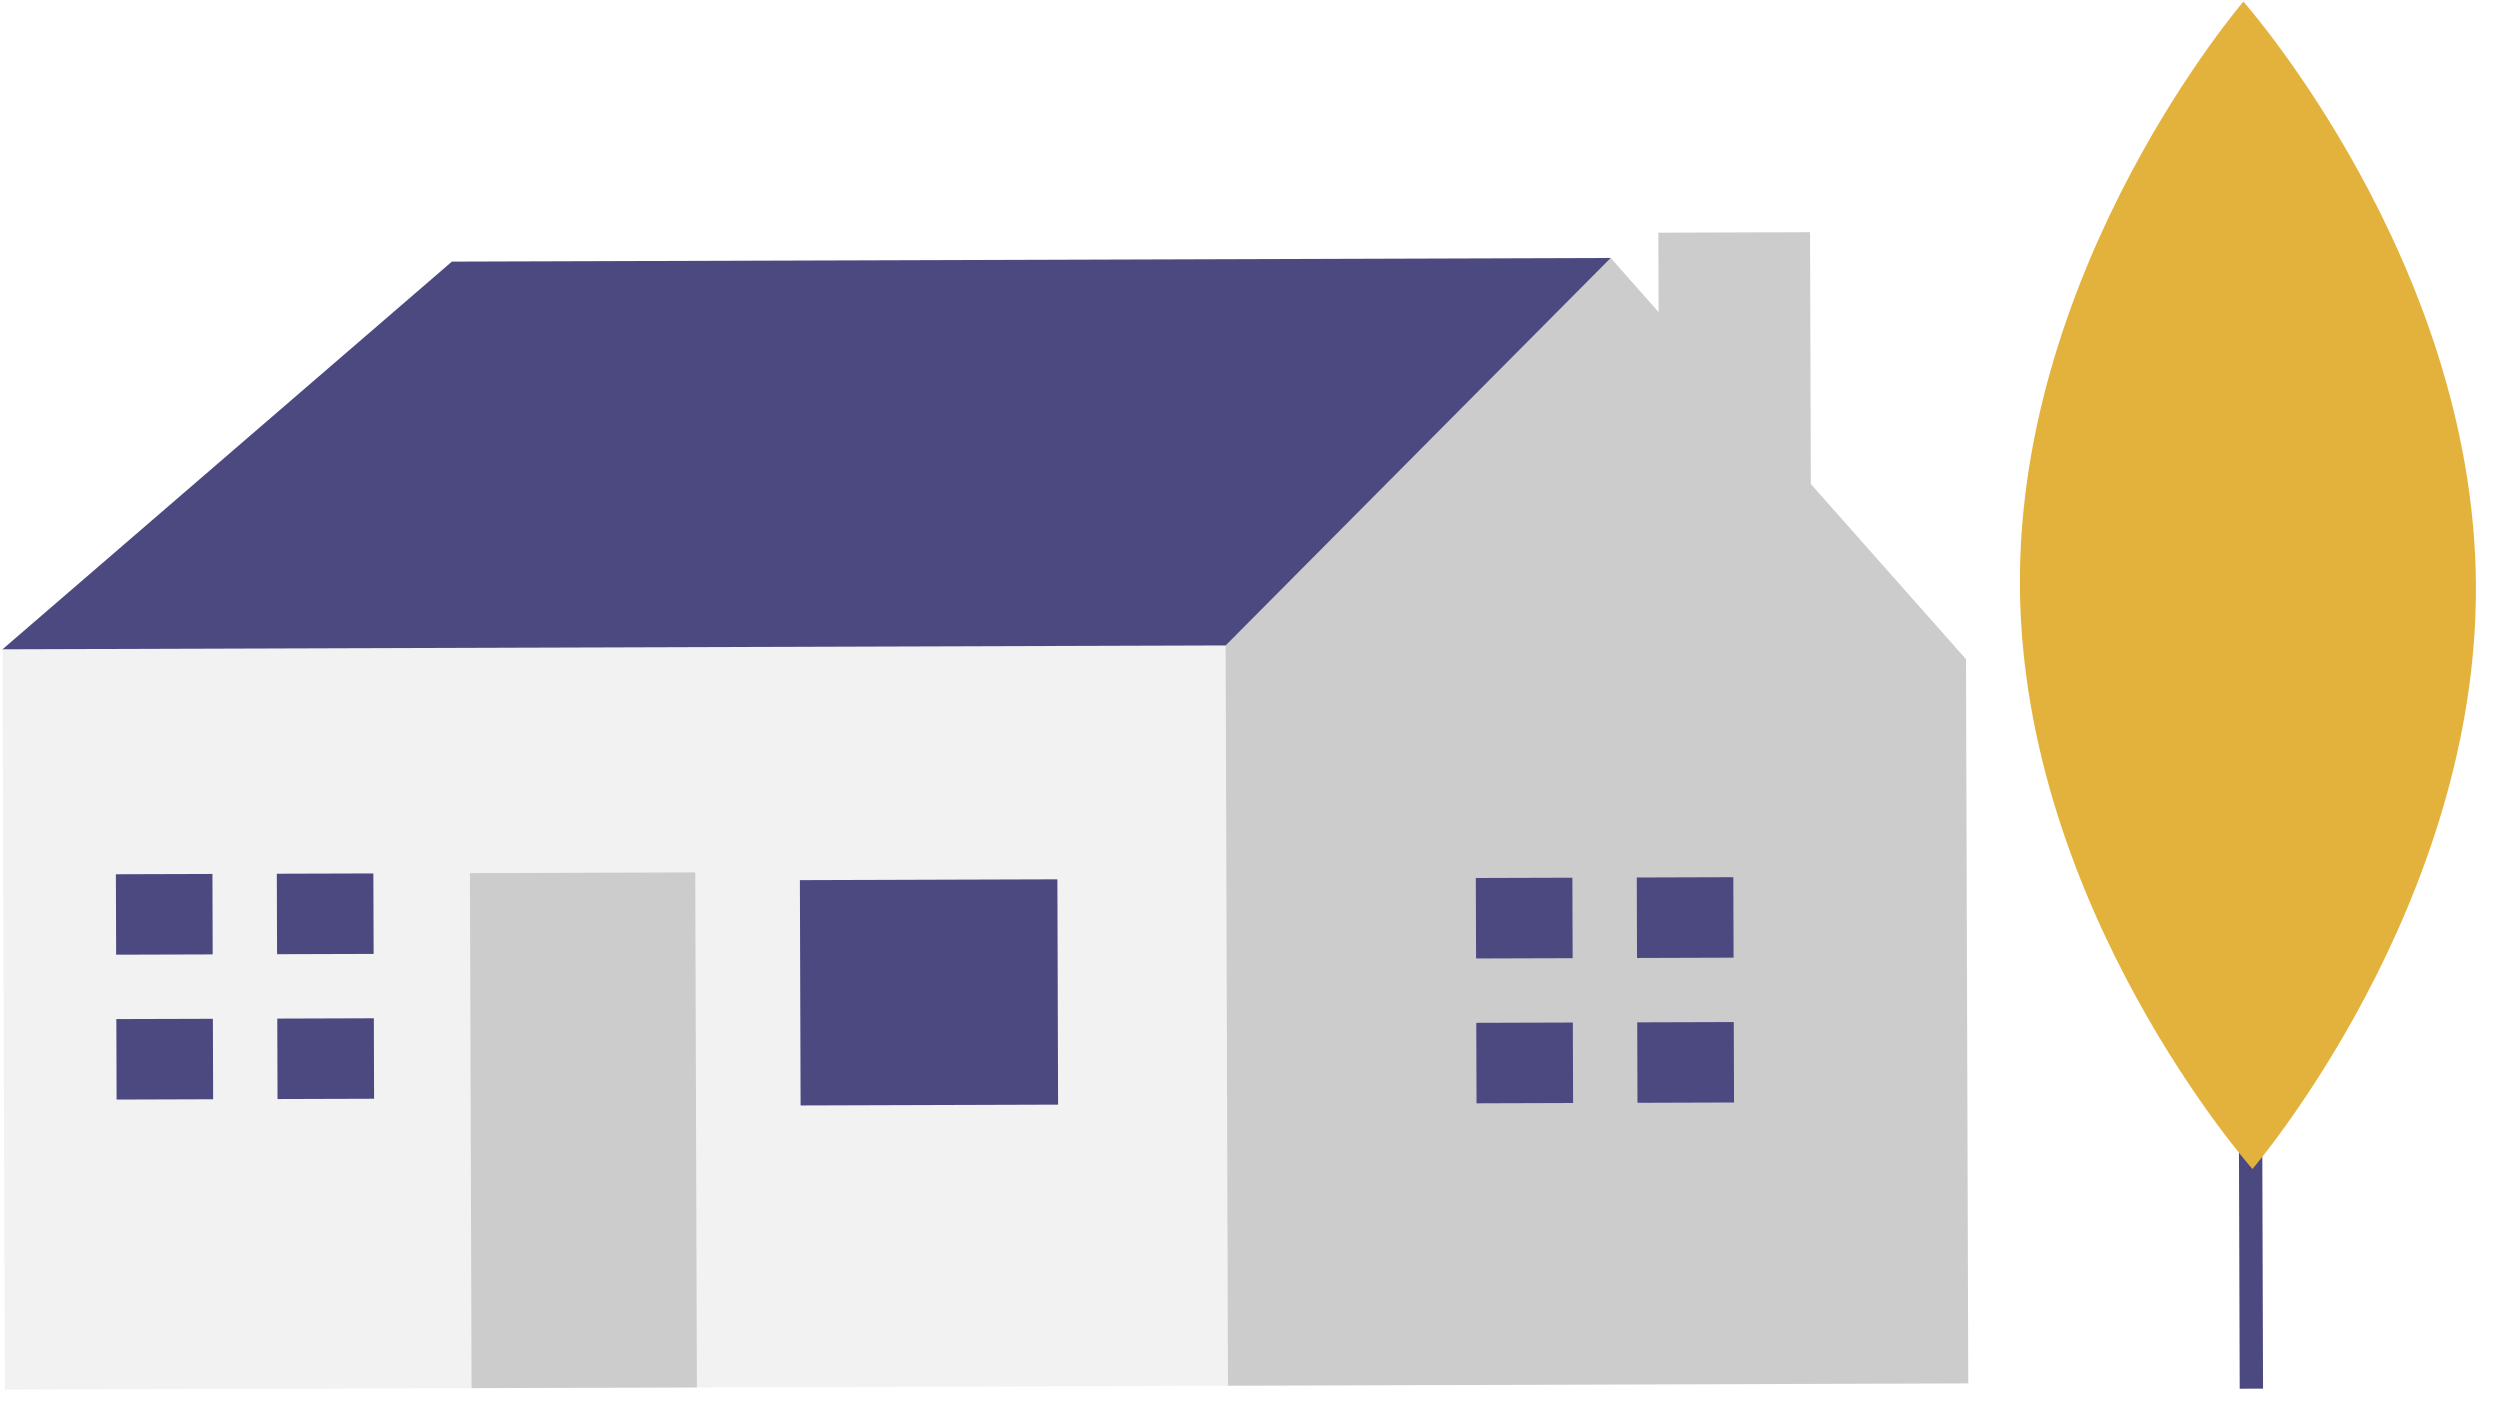
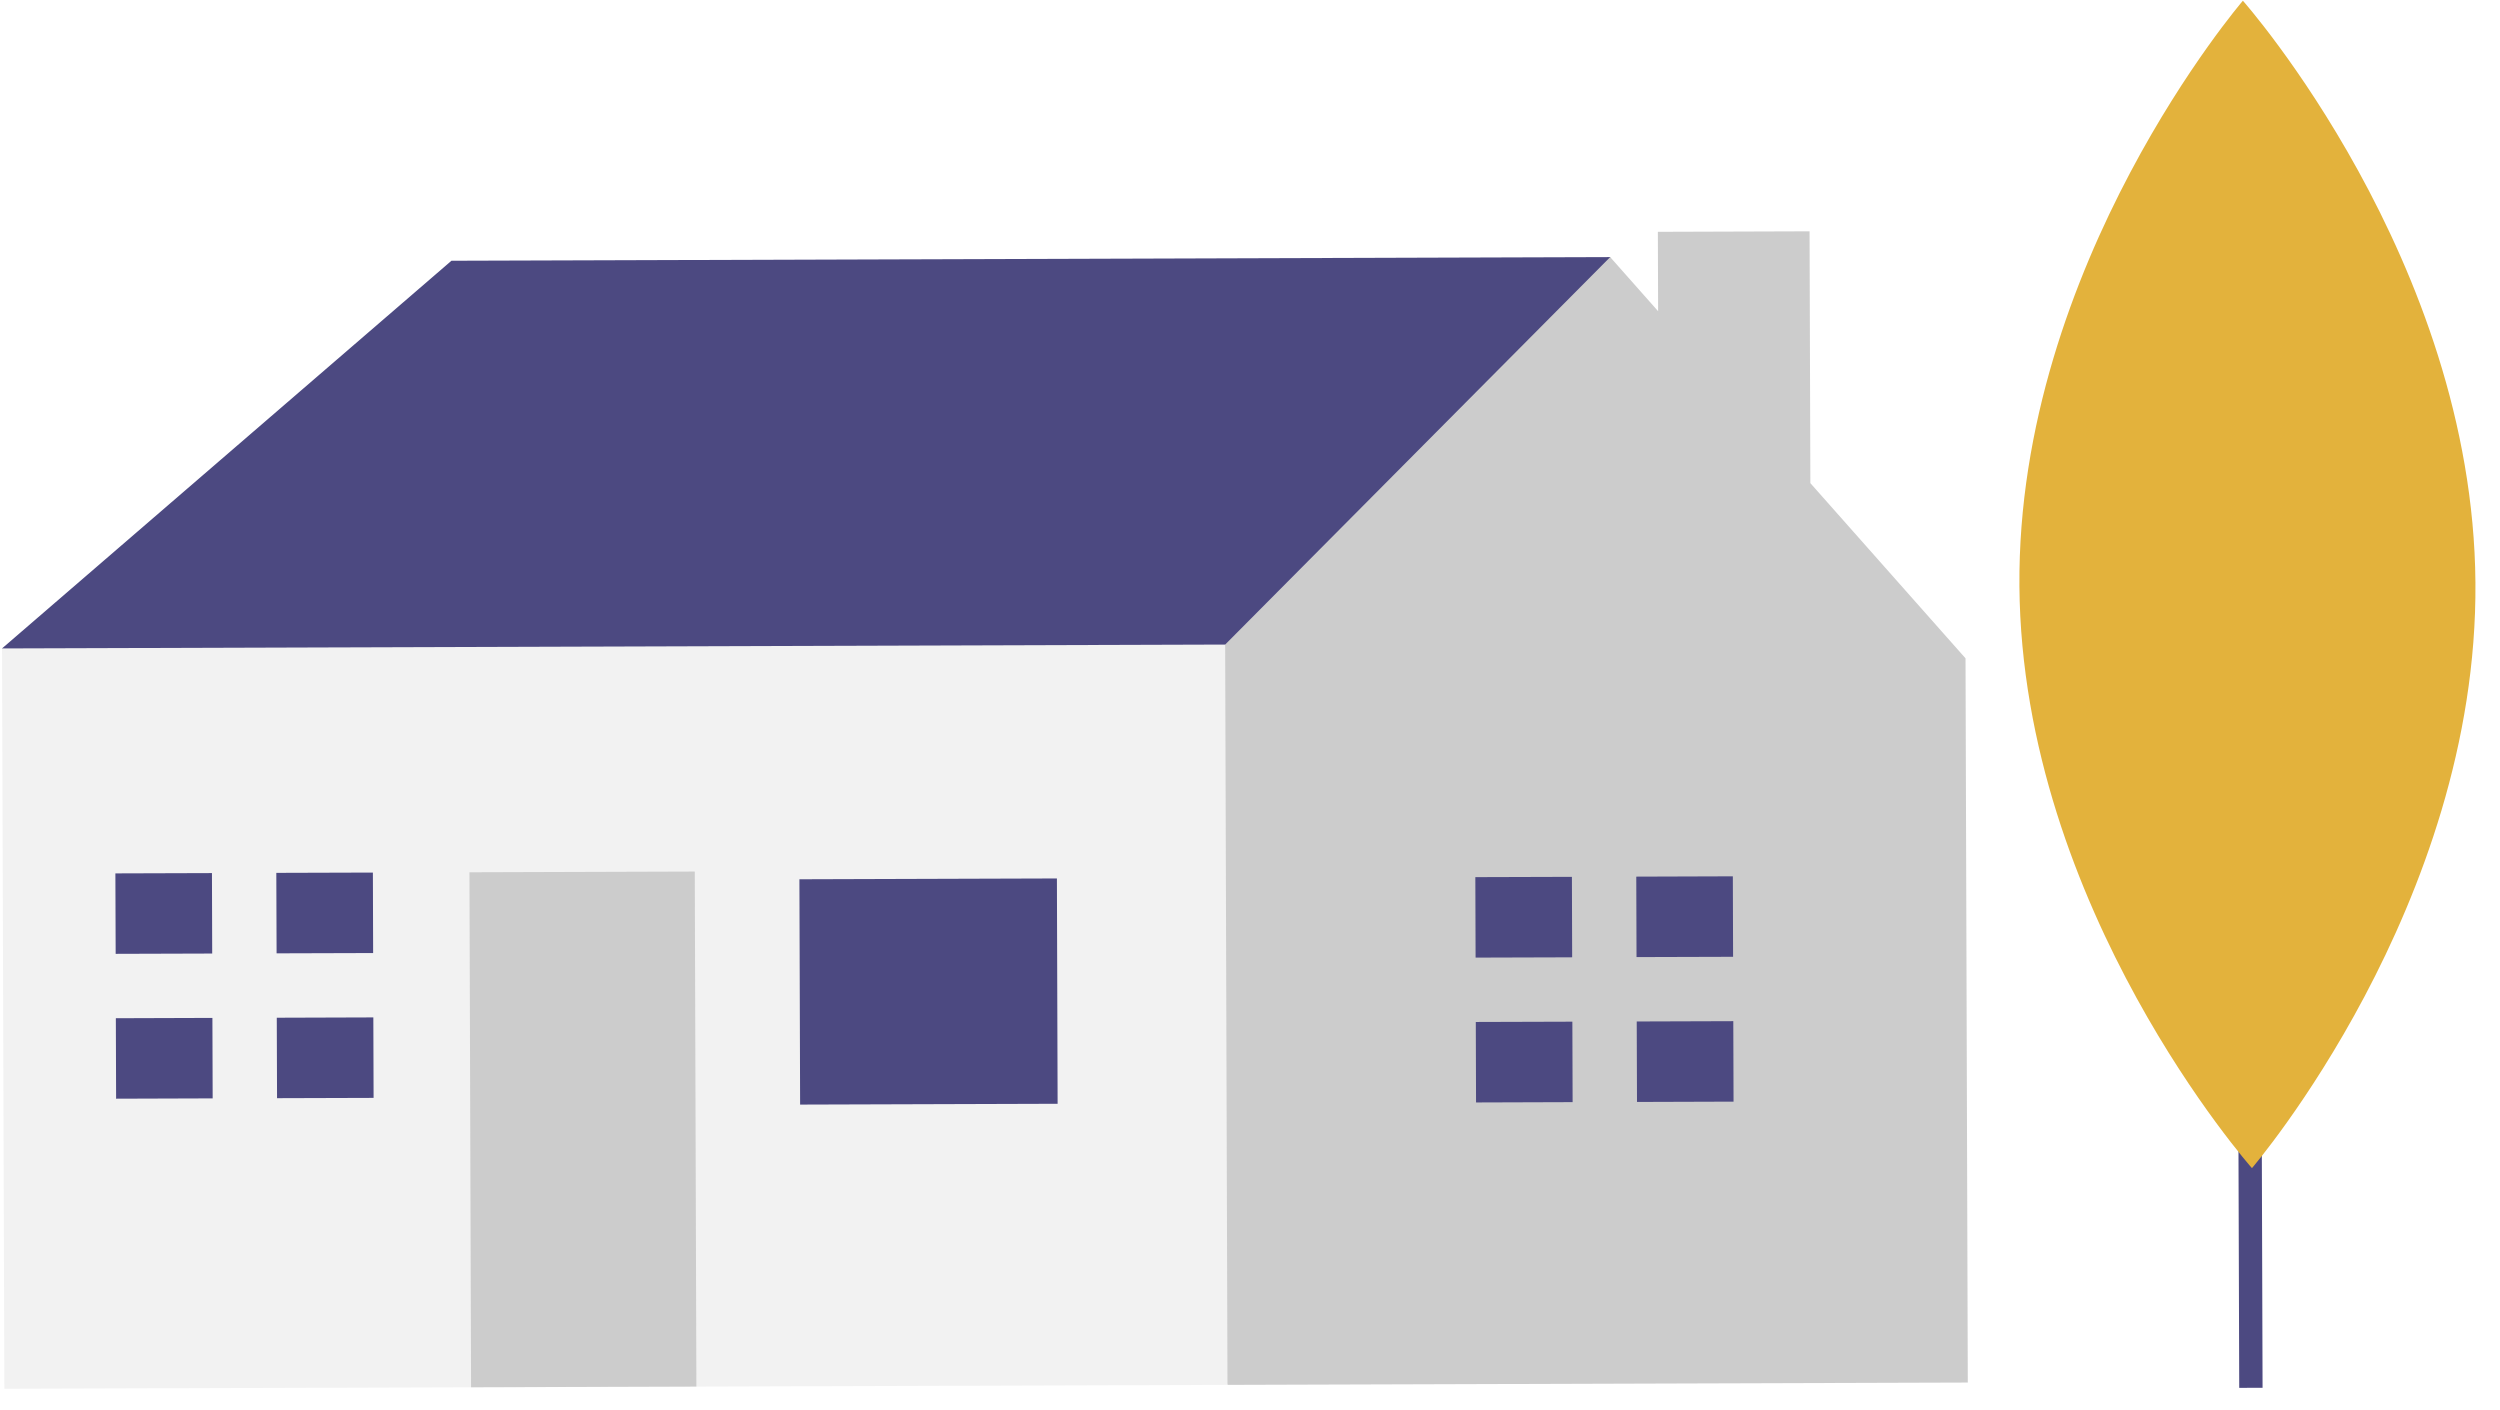
<svg xmlns="http://www.w3.org/2000/svg" width="110" height="62" viewBox="0 0 110 62" fill="none">
-   <path d="M2.246 32.103L0.11 28.569L19.884 11.511L70.87 11.35L70.885 16.307L52.536 36.193L31.306 40.509L2.246 32.103Z" fill="#4C4981" />
-   <path d="M79.677 21.296L79.642 10.217L72.967 10.238L72.978 13.731L70.87 11.35L53.928 28.399L51.104 31.24L47.608 45.414L54.031 60.973L86.604 60.87L86.504 29.004L79.677 21.296Z" fill="#CCCCCC" />
-   <path d="M53.928 28.399L0.11 28.569L0.213 61.143L54.031 60.973L53.928 28.399Z" fill="#F2F2F2" />
-   <path d="M46.525 38.69L35.195 38.726L35.226 48.64L46.556 48.604L46.525 38.69Z" fill="#4C4981" />
-   <path d="M30.591 38.386L20.677 38.418L20.749 61.078L30.663 61.047L30.591 38.386Z" fill="#CCCCCC" />
-   <path d="M9.358 41.994L9.347 38.454L5.099 38.467L5.11 42.007L9.004 41.995L9.358 41.994Z" fill="#4C4981" />
-   <path d="M9.013 44.828L5.119 44.84L5.13 48.381L9.378 48.367L9.367 44.826L9.013 44.828Z" fill="#4C4981" />
-   <path d="M16.428 38.431L12.18 38.444L12.191 41.985L16.44 41.972L16.428 38.431Z" fill="#4C4981" />
-   <path d="M16.449 44.804L12.2 44.818L12.211 48.358L16.46 48.345L16.449 44.804Z" fill="#4C4981" />
-   <path d="M69.196 42.16L69.185 38.619L64.936 38.632L64.947 42.173L68.842 42.161L69.196 42.16Z" fill="#4C4981" />
-   <path d="M68.851 44.993L64.956 45.005L64.967 48.546L69.216 48.532L69.205 44.992L68.851 44.993Z" fill="#4C4981" />
-   <path d="M76.266 38.596L72.018 38.61L72.029 42.151L76.278 42.137L76.266 38.596Z" fill="#4C4981" />
-   <path d="M76.286 44.97L72.038 44.983L72.049 48.524L76.298 48.51L76.286 44.97Z" fill="#4C4981" />
-   <path d="M99.446 20.535L98.419 20.539L98.547 61.104L99.574 61.1L99.446 20.535Z" fill="#4C4981" />
-   <path d="M108.94 25.675C109.05 39.859 99.107 51.436 99.107 51.436C99.107 51.436 88.986 40.015 88.876 25.831C88.765 11.647 98.709 0.07 98.709 0.07C98.709 0.07 108.83 11.491 108.94 25.675Z" fill="#E3B23C" />
+   <path d="M2.224 32.065L0.089 28.531L19.863 11.473L70.848 11.312L70.864 16.269L52.515 36.155L31.284 40.471L2.224 32.065Z" fill="#4C4981" />
+   <path d="M79.656 21.258L79.621 10.178L72.946 10.2L72.957 13.693L70.848 11.312L53.907 28.361L51.083 31.202L47.587 45.376L54.01 60.935L86.583 60.832L86.483 28.966L79.656 21.258Z" fill="#CCCCCC" />
+   <path d="M53.907 28.361L0.089 28.531L0.192 61.105L54.009 60.935L53.907 28.361Z" fill="#F2F2F2" />
+   <path d="M46.504 38.652L35.174 38.688L35.205 48.602L46.535 48.566L46.504 38.652Z" fill="#4C4981" />
+   <path d="M30.57 38.348L20.656 38.38L20.727 61.04L30.641 61.008L30.57 38.348Z" fill="#CCCCCC" />
+   <path d="M9.337 41.956L9.326 38.416L5.077 38.429L5.089 41.969L8.983 41.957L9.337 41.956Z" fill="#4C4981" />
+   <path d="M8.992 44.789L5.097 44.802L5.109 48.343L9.357 48.329L9.346 44.788L8.992 44.789Z" fill="#4C4981" />
+   <path d="M16.407 38.393L12.158 38.406L12.17 41.947L16.418 41.934L16.407 38.393Z" fill="#4C4981" />
+   <path d="M16.427 44.766L12.178 44.78L12.19 48.32L16.438 48.307L16.427 44.766Z" fill="#4C4981" />
+   <path d="M69.175 42.121L69.164 38.581L64.915 38.594L64.926 42.135L68.821 42.123L69.175 42.121Z" fill="#4C4981" />
+   <path d="M68.83 44.955L64.935 44.967L64.946 48.508L69.195 48.494L69.184 44.954L68.83 44.955Z" fill="#4C4981" />
+   <path d="M76.245 38.558L71.996 38.572L72.007 42.112L76.256 42.099L76.245 38.558Z" fill="#4C4981" />
+   <path d="M76.265 44.931L72.016 44.945L72.028 48.486L76.276 48.472L76.265 44.931Z" fill="#4C4981" />
+   <path d="M99.425 20.497L98.398 20.501L98.526 61.066L99.553 61.062L99.425 20.497Z" fill="#4C4981" />
+   <path d="M108.919 25.637C109.029 39.821 99.086 51.398 99.086 51.398C99.086 51.398 88.964 39.977 88.854 25.793C88.744 11.608 98.687 0.032 98.687 0.032C98.687 0.032 108.809 11.453 108.919 25.637Z" fill="#E3B23C" />
</svg>
